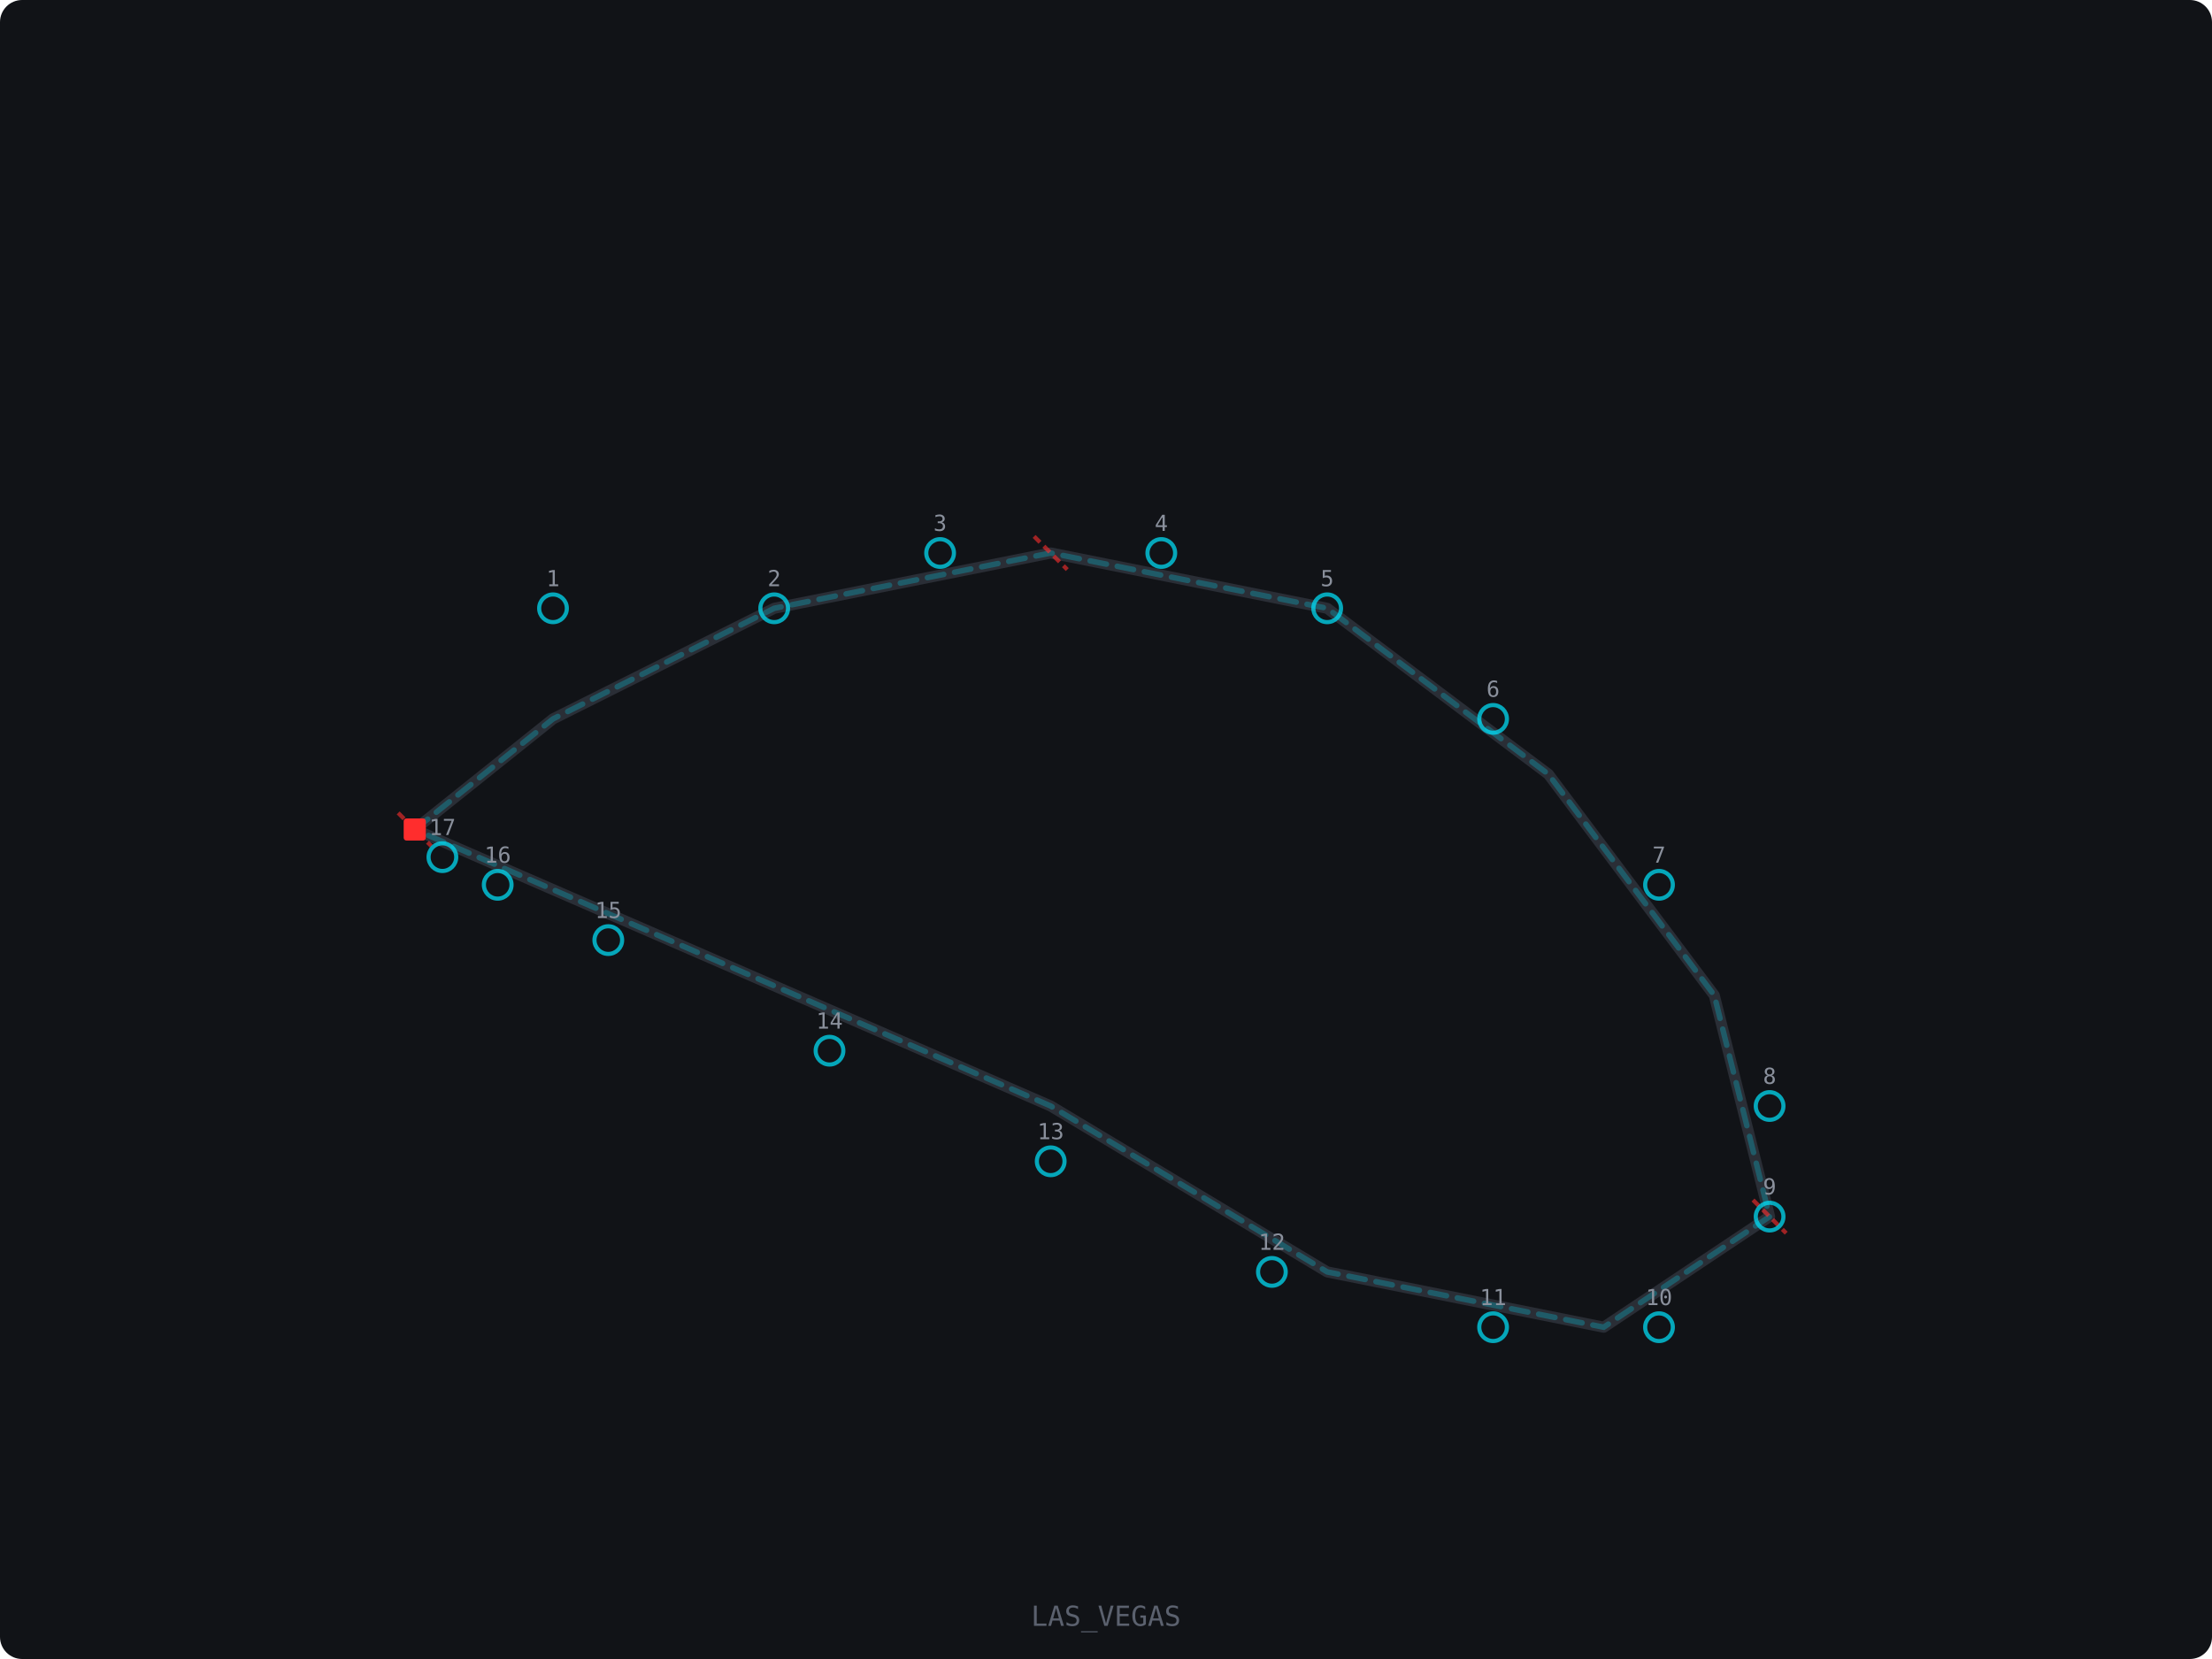
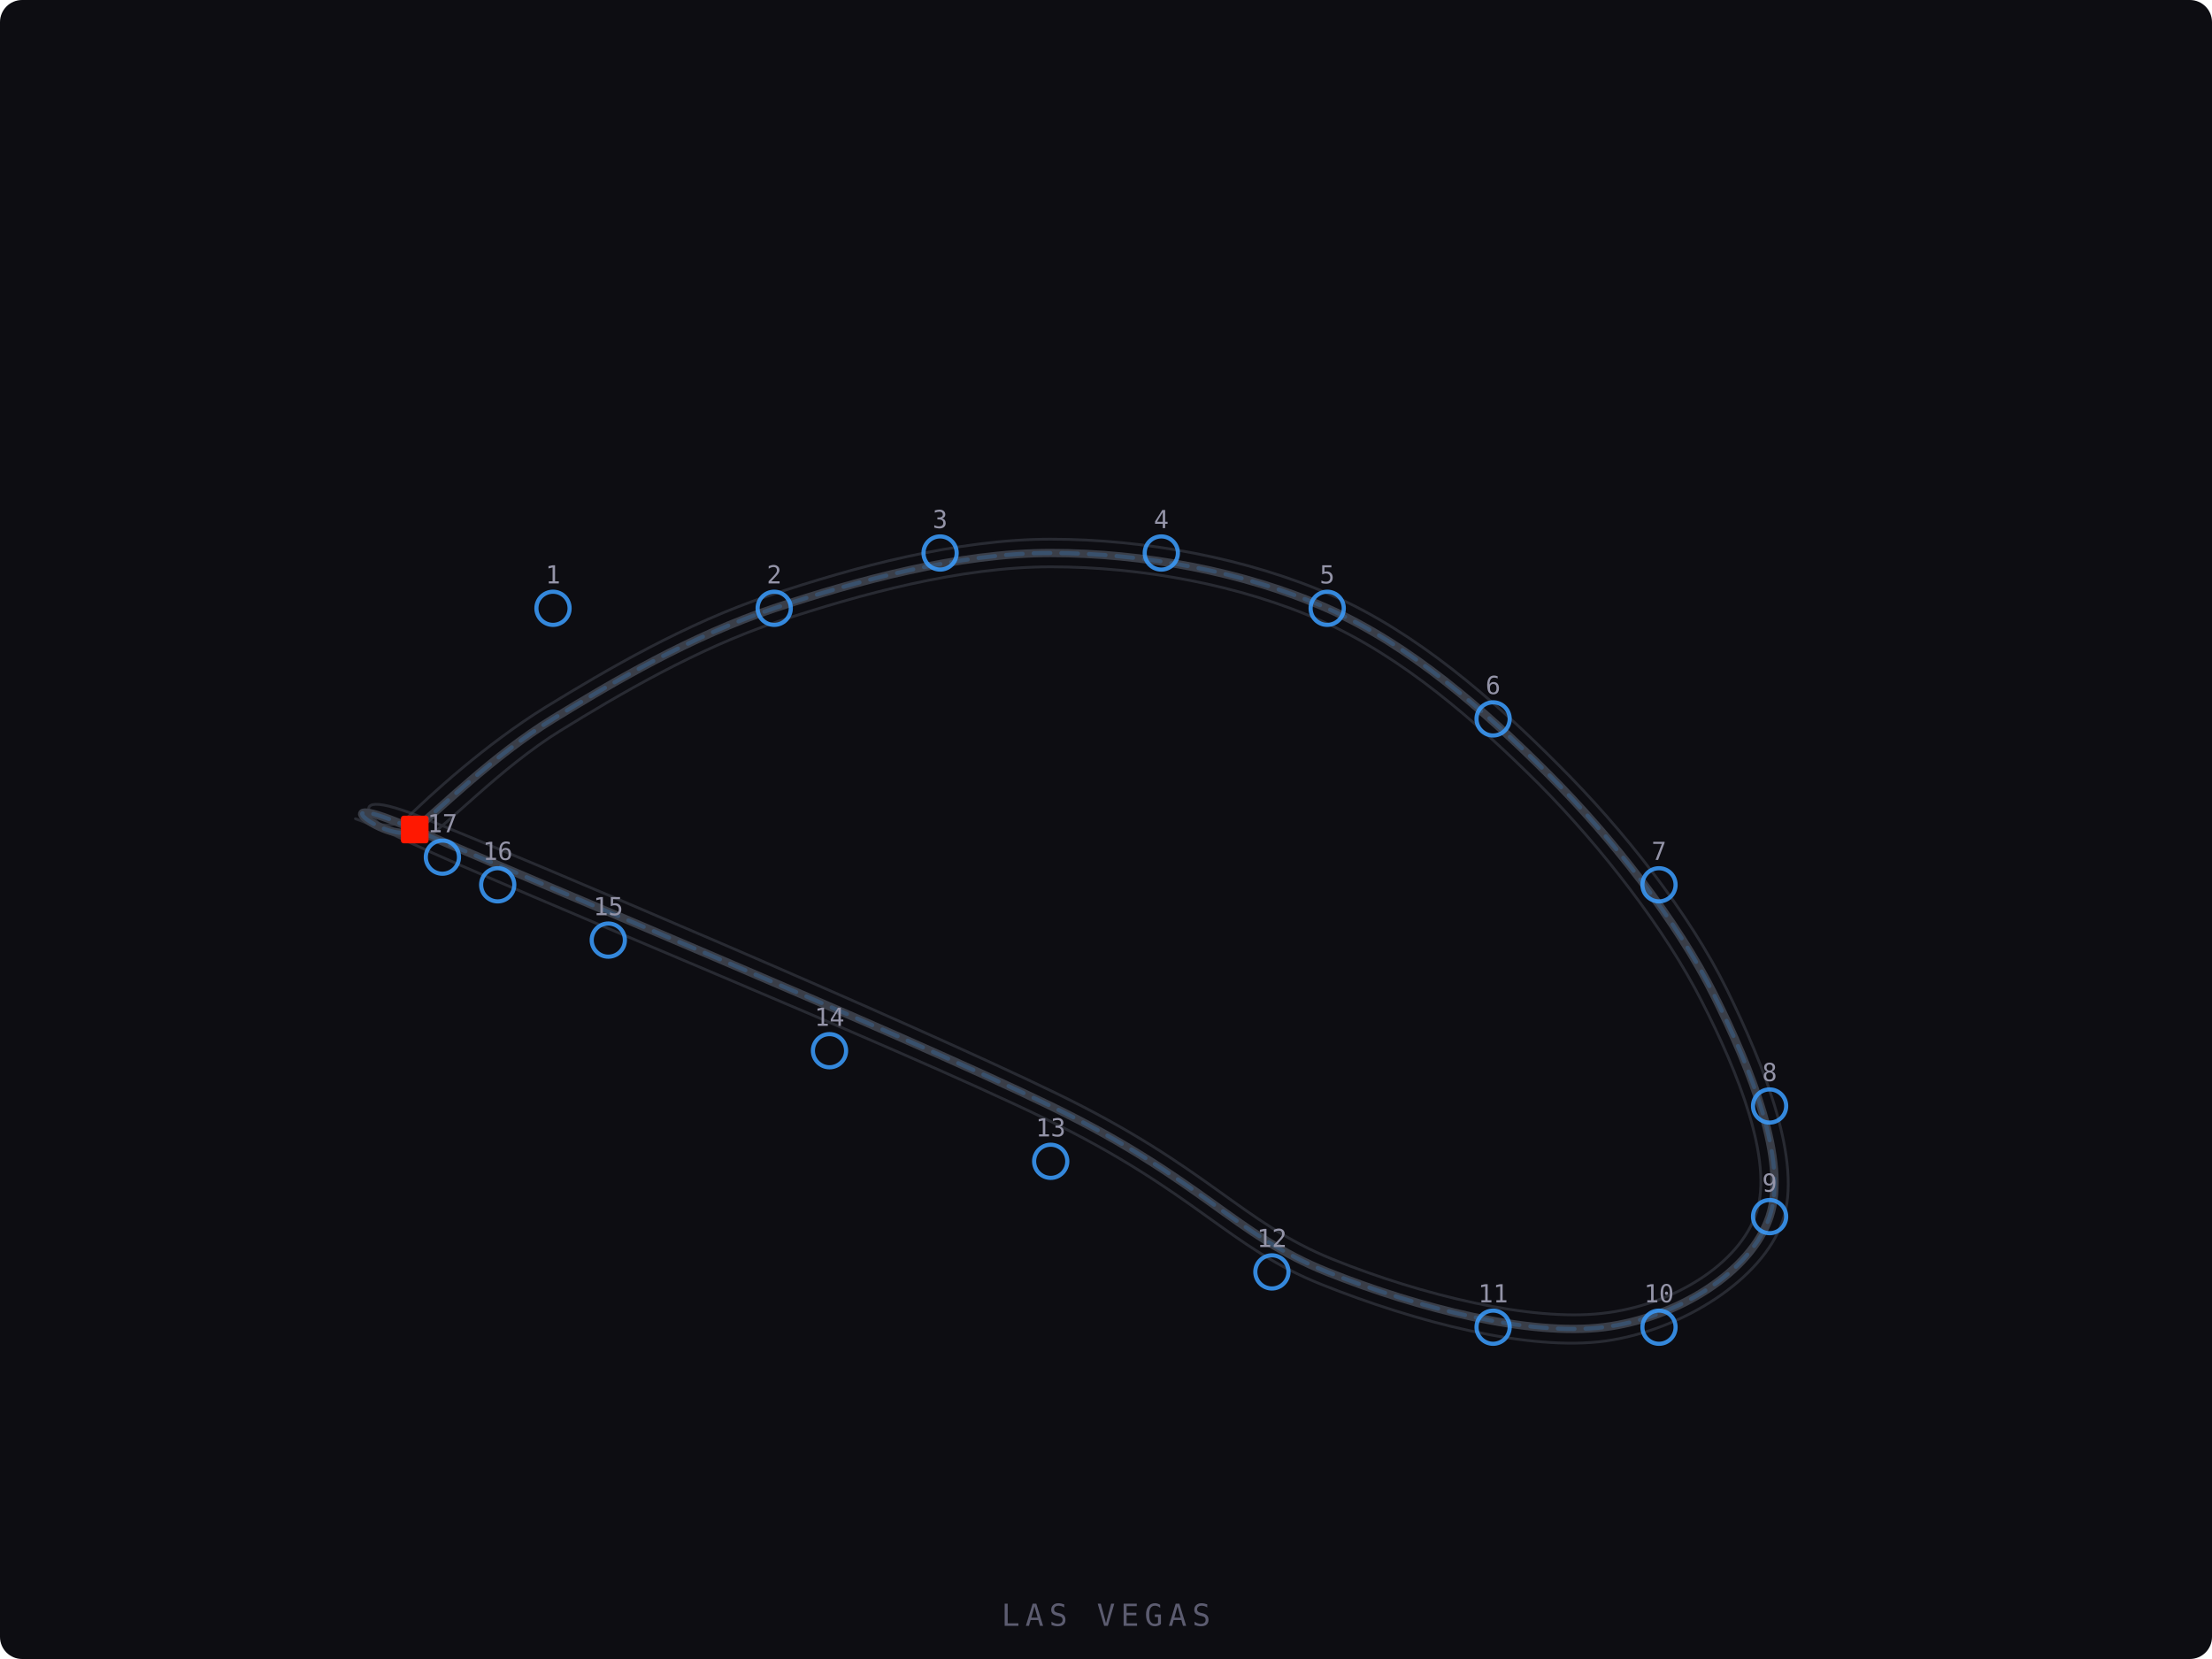
<svg xmlns="http://www.w3.org/2000/svg" viewBox="0 0 800 600" width="800" height="600">
  <defs>
    <style>
-       .track-bg { fill: #111317; }
-       .track-line { fill: none; stroke: #2a2e36; stroke-width: 4; stroke-linecap: round; stroke-linejoin: round; }
-       .track-line-accent { fill: none; stroke: rgba(0,229,255,0.25); stroke-width: 2; stroke-linecap: round; stroke-dasharray: 6,4; }
+       .track-bg { fill: #0d0d12; }
+       .track-line { fill: none; stroke: #3a3e48; stroke-width: 3; stroke-linecap: round; stroke-linejoin: round; }
+       .track-line-accent { fill: none; stroke: rgba(59,158,255,0.20); stroke-width: 1.5; stroke-linecap: round; stroke-dasharray: 6,4; }
+       .track-edge { fill: none; stroke: #3a3e48; stroke-width: 1; stroke-linecap: round; stroke-linejoin: round; opacity: 0.6; }
    </style>
  </defs>
  <rect class="track-bg" width="800" height="600" rx="8" />
-   <polyline class="track-line" points="150.0,300.0 200.0,260.0 280.0,220.0 380.0,200.0 480.0,220.0 560.0,280.0 620.0,360.0 640.0,440.0 580.0,480.0 480.0,460.0 380.0,400.0 150.0,300.0" />
-   <polyline class="track-line-accent" points="150.0,300.0 200.0,260.0 280.0,220.0 380.0,200.0 480.0,220.0 560.0,280.0 620.0,360.0 640.0,440.0 580.0,480.0 480.0,460.0 380.0,400.0 150.0,300.0" />
-   <line x1="374.0" y1="194.0" x2="386.0" y2="206.0" stroke="#ff2d2d" stroke-width="1.5" stroke-dasharray="3,2" opacity="0.6" />
-   <line x1="634.0" y1="434.0" x2="646.0" y2="446.0" stroke="#ff2d2d" stroke-width="1.5" stroke-dasharray="3,2" opacity="0.6" />
-   <line x1="144.0" y1="294.0" x2="156.0" y2="306.0" stroke="#ff2d2d" stroke-width="1.5" stroke-dasharray="3,2" opacity="0.6" />
-   <circle cx="200.0" cy="220.0" r="5" fill="none" stroke="#00e5ff" stroke-width="1.5" opacity="0.7" />
-   <text x="200.0" y="212.0" text-anchor="middle" fill="#8a909c" font-size="8" font-family="monospace">1</text>
-   <circle cx="280.0" cy="220.0" r="5" fill="none" stroke="#00e5ff" stroke-width="1.5" opacity="0.7" />
-   <text x="280.0" y="212.0" text-anchor="middle" fill="#8a909c" font-size="8" font-family="monospace">2</text>
-   <circle cx="340.0" cy="200.0" r="5" fill="none" stroke="#00e5ff" stroke-width="1.5" opacity="0.7" />
-   <text x="340.0" y="192.0" text-anchor="middle" fill="#8a909c" font-size="8" font-family="monospace">3</text>
-   <circle cx="420.0" cy="200.0" r="5" fill="none" stroke="#00e5ff" stroke-width="1.5" opacity="0.7" />
-   <text x="420.0" y="192.0" text-anchor="middle" fill="#8a909c" font-size="8" font-family="monospace">4</text>
-   <circle cx="480.0" cy="220.0" r="5" fill="none" stroke="#00e5ff" stroke-width="1.5" opacity="0.7" />
-   <text x="480.0" y="212.0" text-anchor="middle" fill="#8a909c" font-size="8" font-family="monospace">5</text>
-   <circle cx="540.0" cy="260.0" r="5" fill="none" stroke="#00e5ff" stroke-width="1.5" opacity="0.7" />
-   <text x="540.0" y="252.0" text-anchor="middle" fill="#8a909c" font-size="8" font-family="monospace">6</text>
-   <circle cx="600.0" cy="320.0" r="5" fill="none" stroke="#00e5ff" stroke-width="1.5" opacity="0.7" />
-   <text x="600.0" y="312.0" text-anchor="middle" fill="#8a909c" font-size="8" font-family="monospace">7</text>
-   <circle cx="640.0" cy="400.0" r="5" fill="none" stroke="#00e5ff" stroke-width="1.5" opacity="0.7" />
-   <text x="640.0" y="392.0" text-anchor="middle" fill="#8a909c" font-size="8" font-family="monospace">8</text>
-   <circle cx="640.0" cy="440.0" r="5" fill="none" stroke="#00e5ff" stroke-width="1.5" opacity="0.7" />
-   <text x="640.0" y="432.0" text-anchor="middle" fill="#8a909c" font-size="8" font-family="monospace">9</text>
-   <circle cx="600.0" cy="480.0" r="5" fill="none" stroke="#00e5ff" stroke-width="1.5" opacity="0.7" />
-   <text x="600.0" y="472.0" text-anchor="middle" fill="#8a909c" font-size="8" font-family="monospace">10</text>
-   <circle cx="540.0" cy="480.0" r="5" fill="none" stroke="#00e5ff" stroke-width="1.5" opacity="0.7" />
-   <text x="540.0" y="472.0" text-anchor="middle" fill="#8a909c" font-size="8" font-family="monospace">11</text>
-   <circle cx="460.0" cy="460.0" r="5" fill="none" stroke="#00e5ff" stroke-width="1.5" opacity="0.7" />
-   <text x="460.0" y="452.0" text-anchor="middle" fill="#8a909c" font-size="8" font-family="monospace">12</text>
-   <circle cx="380.0" cy="420.0" r="5" fill="none" stroke="#00e5ff" stroke-width="1.5" opacity="0.7" />
-   <text x="380.0" y="412.0" text-anchor="middle" fill="#8a909c" font-size="8" font-family="monospace">13</text>
-   <circle cx="300.0" cy="380.0" r="5" fill="none" stroke="#00e5ff" stroke-width="1.5" opacity="0.7" />
-   <text x="300.0" y="372.0" text-anchor="middle" fill="#8a909c" font-size="8" font-family="monospace">14</text>
-   <circle cx="220.0" cy="340.0" r="5" fill="none" stroke="#00e5ff" stroke-width="1.5" opacity="0.7" />
-   <text x="220.0" y="332.0" text-anchor="middle" fill="#8a909c" font-size="8" font-family="monospace">15</text>
-   <circle cx="180.0" cy="320.0" r="5" fill="none" stroke="#00e5ff" stroke-width="1.5" opacity="0.7" />
-   <text x="180.0" y="312.0" text-anchor="middle" fill="#8a909c" font-size="8" font-family="monospace">16</text>
-   <circle cx="160.0" cy="310.0" r="5" fill="none" stroke="#00e5ff" stroke-width="1.5" opacity="0.7" />
-   <text x="160.0" y="302.0" text-anchor="middle" fill="#8a909c" font-size="8" font-family="monospace">17</text>
-   <rect x="146.0" y="296.0" width="8" height="8" fill="#ff2d2d" rx="1" />
-   <text x="400" y="588" text-anchor="middle" fill="#5b616e" font-size="10" font-family="monospace">LAS_VEGAS</text>
+   <path class="track-edge" d="M 153.1 303.9 C 161.6 298.7 181.2 277.5 202.6 264.3 C 224.0 251.1 252.0 234.6 281.6 224.7 C 311.1 214.9 347.3 205.0 380.0 205.0 C 412.7 205.0 448.6 211.5 478.0 224.6 C 507.4 237.7 533.5 260.6 556.5 283.5 C 579.4 306.5 602.4 336.4 615.5 362.2 C 628.7 388.0 641.3 419.6 635.3 438.4 C 629.2 457.2 604.9 472.2 579.4 475.0 C 553.8 477.9 514.7 468.6 481.9 455.4 C 449.0 442.1 437.2 422.2 382.2 395.5 C 327.2 368.8 190.2 310.7 152.0 295.4 C 113.8 280.1 144.7 309.1 153.1 303.9 Z" />
+   <path class="track-edge" d="M 146.9 296.1 C 155.1 288.0 175.5 269.2 197.4 255.7 C 219.3 242.3 248.0 225.4 278.4 215.3 C 308.9 205.1 346.1 195.0 380.0 195.0 C 413.9 195.0 451.4 201.9 482.0 215.4 C 512.6 229.0 539.8 252.7 563.5 276.5 C 587.3 300.2 610.9 330.2 624.5 357.8 C 638.0 385.3 652.1 420.4 644.7 441.6 C 637.4 462.8 608.4 481.1 580.6 485.0 C 552.9 488.8 511.9 478.1 478.1 464.6 C 444.3 451.2 432.8 431.2 377.8 404.5 C 322.8 377.8 186.5 322.7 148.0 304.6 C 109.5 286.5 138.6 304.2 146.9 296.1 Z" />
+   <path class="track-line" d="M 150.0 300.0 C 158.3 293.3 178.3 273.3 200.0 260.0 C 221.7 246.7 250.0 230.0 280.0 220.0 C 310.0 210.0 346.7 200.0 380.0 200.0 C 413.3 200.0 450.0 206.7 480.0 220.0 C 510.0 233.3 536.7 256.7 560.0 280.0 C 583.3 303.3 606.7 333.3 620.0 360.0 C 633.3 386.7 646.7 420.0 640.0 440.0 C 633.3 460.0 606.7 476.7 580.0 480.0 C 553.3 483.3 513.3 473.3 480.0 460.0 C 446.7 446.7 435.0 426.7 380.0 400.0 C 325.0 373.3 188.3 316.7 150.0 300.0 C 111.7 283.3 141.7 306.7 150.0 300.0 Z" />
+   <path class="track-line-accent" d="M 150.0 300.0 C 158.3 293.3 178.3 273.3 200.0 260.0 C 221.7 246.7 250.0 230.0 280.0 220.0 C 310.0 210.0 346.7 200.0 380.0 200.0 C 413.3 200.0 450.0 206.7 480.0 220.0 C 510.0 233.3 536.7 256.7 560.0 280.0 C 583.3 303.3 606.7 333.3 620.0 360.0 C 633.3 386.7 646.7 420.0 640.0 440.0 C 633.3 460.0 606.7 476.7 580.0 480.0 C 553.3 483.3 513.3 473.3 480.0 460.0 C 446.7 446.7 435.0 426.7 380.0 400.0 C 325.0 373.3 188.3 316.7 150.0 300.0 C 111.7 283.3 141.7 306.7 150.0 300.0 Z" />
+   <rect x="145.0" y="295.0" width="10" height="10" fill="#FF1801" rx="1" />
+   <circle cx="200.0" cy="220.0" r="6" fill="none" stroke="#3B9EFF" stroke-width="1.5" opacity="0.85" />
+   <text x="200.0" y="211.0" text-anchor="middle" fill="#9494a8" font-size="9" font-family="monospace">1</text>
+   <circle cx="280.0" cy="220.0" r="6" fill="none" stroke="#3B9EFF" stroke-width="1.5" opacity="0.85" />
+   <text x="280.0" y="211.0" text-anchor="middle" fill="#9494a8" font-size="9" font-family="monospace">2</text>
+   <circle cx="340.0" cy="200.0" r="6" fill="none" stroke="#3B9EFF" stroke-width="1.5" opacity="0.85" />
+   <text x="340.0" y="191.0" text-anchor="middle" fill="#9494a8" font-size="9" font-family="monospace">3</text>
+   <circle cx="420.0" cy="200.0" r="6" fill="none" stroke="#3B9EFF" stroke-width="1.5" opacity="0.85" />
+   <text x="420.0" y="191.0" text-anchor="middle" fill="#9494a8" font-size="9" font-family="monospace">4</text>
+   <circle cx="480.0" cy="220.0" r="6" fill="none" stroke="#3B9EFF" stroke-width="1.5" opacity="0.85" />
+   <text x="480.0" y="211.0" text-anchor="middle" fill="#9494a8" font-size="9" font-family="monospace">5</text>
+   <circle cx="540.0" cy="260.0" r="6" fill="none" stroke="#3B9EFF" stroke-width="1.5" opacity="0.85" />
+   <text x="540.0" y="251.0" text-anchor="middle" fill="#9494a8" font-size="9" font-family="monospace">6</text>
+   <circle cx="600.0" cy="320.0" r="6" fill="none" stroke="#3B9EFF" stroke-width="1.5" opacity="0.85" />
+   <text x="600.0" y="311.0" text-anchor="middle" fill="#9494a8" font-size="9" font-family="monospace">7</text>
+   <circle cx="640.0" cy="400.0" r="6" fill="none" stroke="#3B9EFF" stroke-width="1.5" opacity="0.85" />
+   <text x="640.0" y="391.0" text-anchor="middle" fill="#9494a8" font-size="9" font-family="monospace">8</text>
+   <circle cx="640.0" cy="440.0" r="6" fill="none" stroke="#3B9EFF" stroke-width="1.5" opacity="0.85" />
+   <text x="640.0" y="431.0" text-anchor="middle" fill="#9494a8" font-size="9" font-family="monospace">9</text>
+   <circle cx="600.0" cy="480.0" r="6" fill="none" stroke="#3B9EFF" stroke-width="1.5" opacity="0.85" />
+   <text x="600.0" y="471.0" text-anchor="middle" fill="#9494a8" font-size="9" font-family="monospace">10</text>
+   <circle cx="540.0" cy="480.0" r="6" fill="none" stroke="#3B9EFF" stroke-width="1.5" opacity="0.85" />
+   <text x="540.0" y="471.0" text-anchor="middle" fill="#9494a8" font-size="9" font-family="monospace">11</text>
+   <circle cx="460.0" cy="460.0" r="6" fill="none" stroke="#3B9EFF" stroke-width="1.5" opacity="0.85" />
+   <text x="460.0" y="451.0" text-anchor="middle" fill="#9494a8" font-size="9" font-family="monospace">12</text>
+   <circle cx="380.0" cy="420.0" r="6" fill="none" stroke="#3B9EFF" stroke-width="1.5" opacity="0.85" />
+   <text x="380.0" y="411.0" text-anchor="middle" fill="#9494a8" font-size="9" font-family="monospace">13</text>
+   <circle cx="300.0" cy="380.0" r="6" fill="none" stroke="#3B9EFF" stroke-width="1.5" opacity="0.85" />
+   <text x="300.0" y="371.0" text-anchor="middle" fill="#9494a8" font-size="9" font-family="monospace">14</text>
+   <circle cx="220.0" cy="340.0" r="6" fill="none" stroke="#3B9EFF" stroke-width="1.5" opacity="0.85" />
+   <text x="220.0" y="331.0" text-anchor="middle" fill="#9494a8" font-size="9" font-family="monospace">15</text>
+   <circle cx="180.0" cy="320.0" r="6" fill="none" stroke="#3B9EFF" stroke-width="1.5" opacity="0.85" />
+   <text x="180.0" y="311.0" text-anchor="middle" fill="#9494a8" font-size="9" font-family="monospace">16</text>
+   <circle cx="160.0" cy="310.0" r="6" fill="none" stroke="#3B9EFF" stroke-width="1.5" opacity="0.85" />
+   <text x="160.0" y="301.0" text-anchor="middle" fill="#9494a8" font-size="9" font-family="monospace">17</text>
+   <text x="400.0" y="588" text-anchor="middle" fill="#5c5c70" font-size="11" font-family="monospace" letter-spacing="2">LAS VEGAS</text>
</svg>
